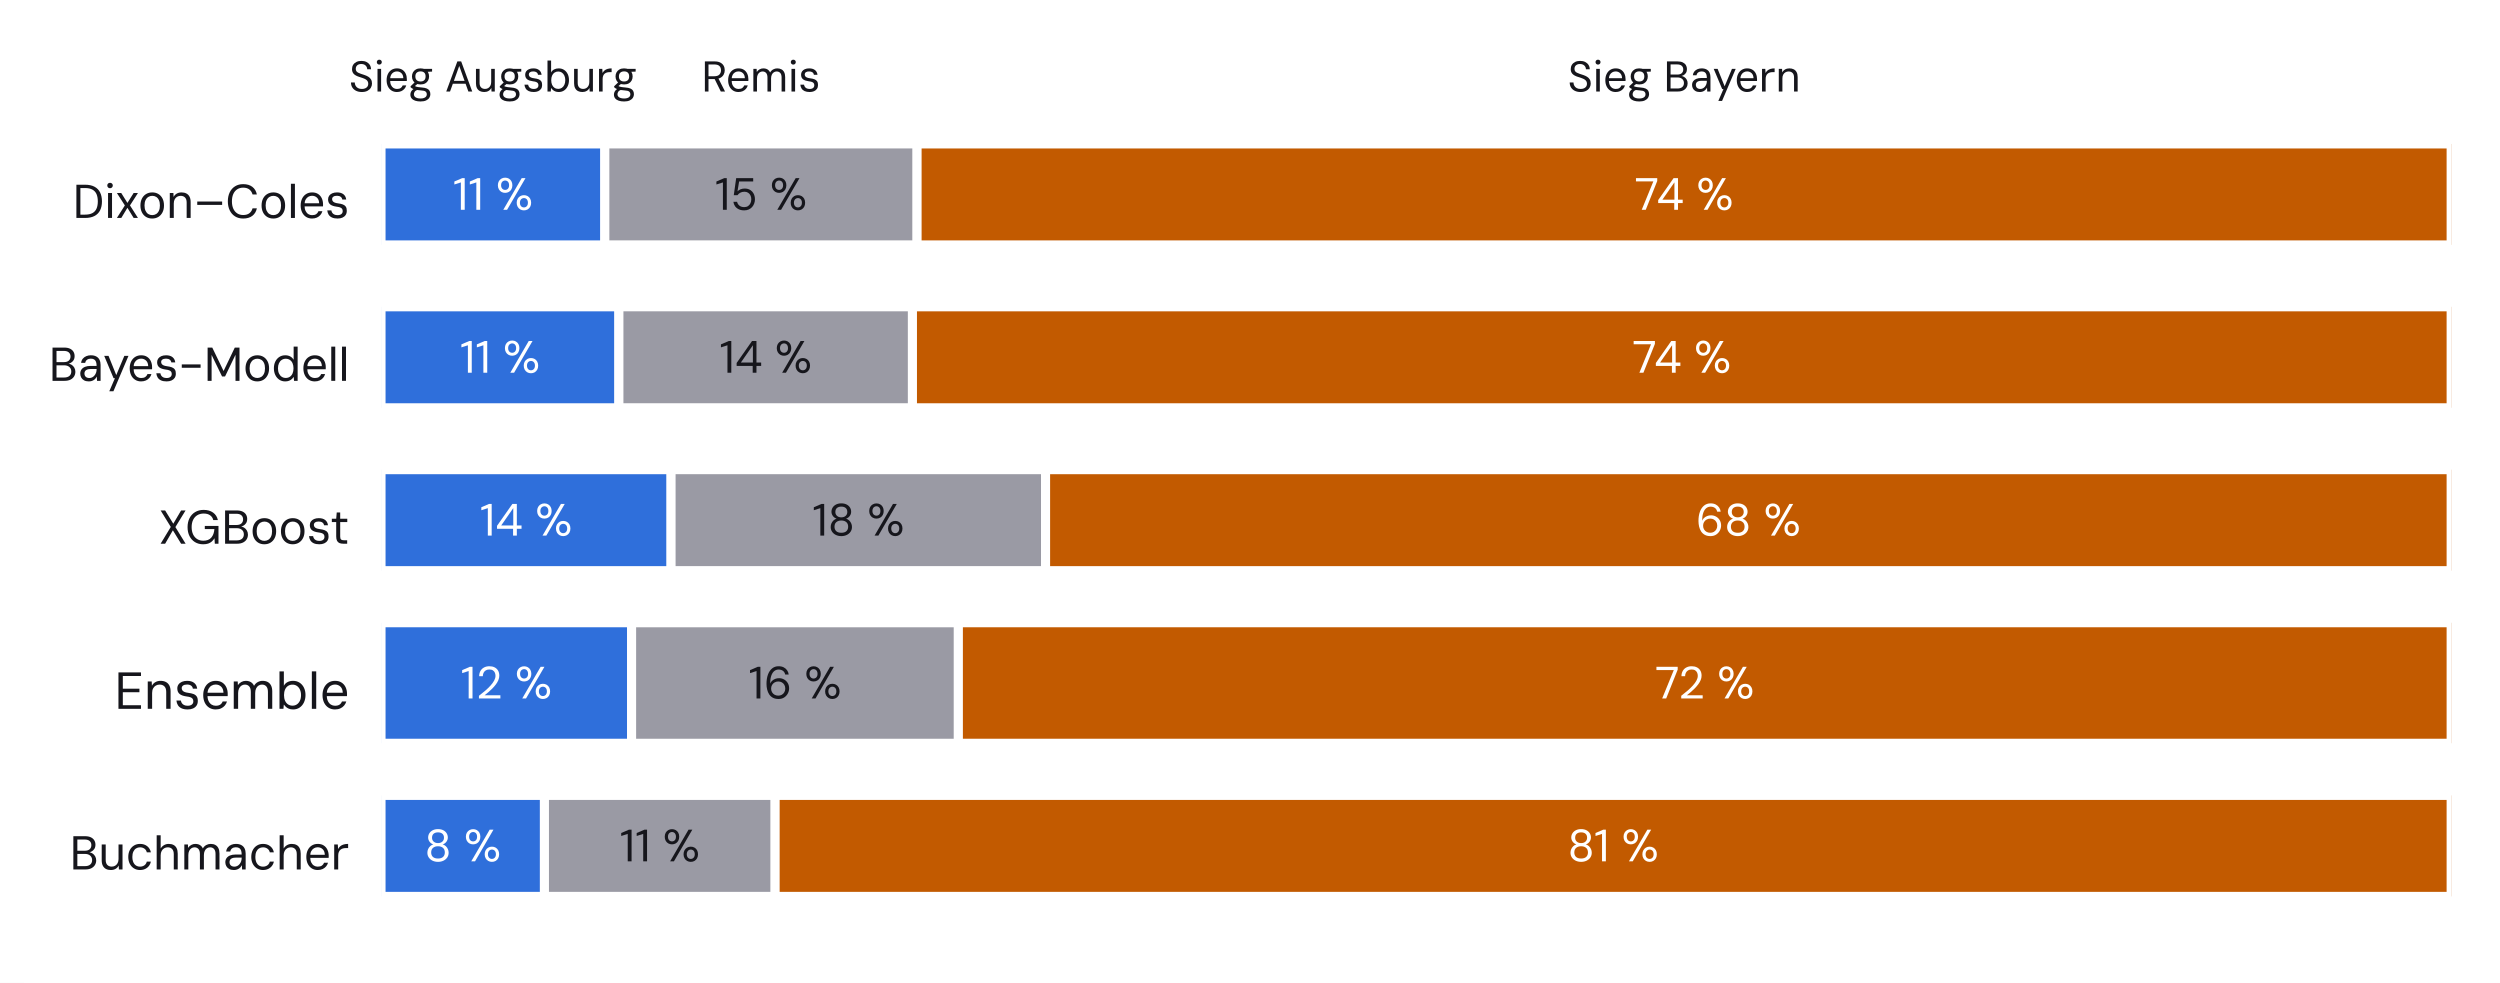
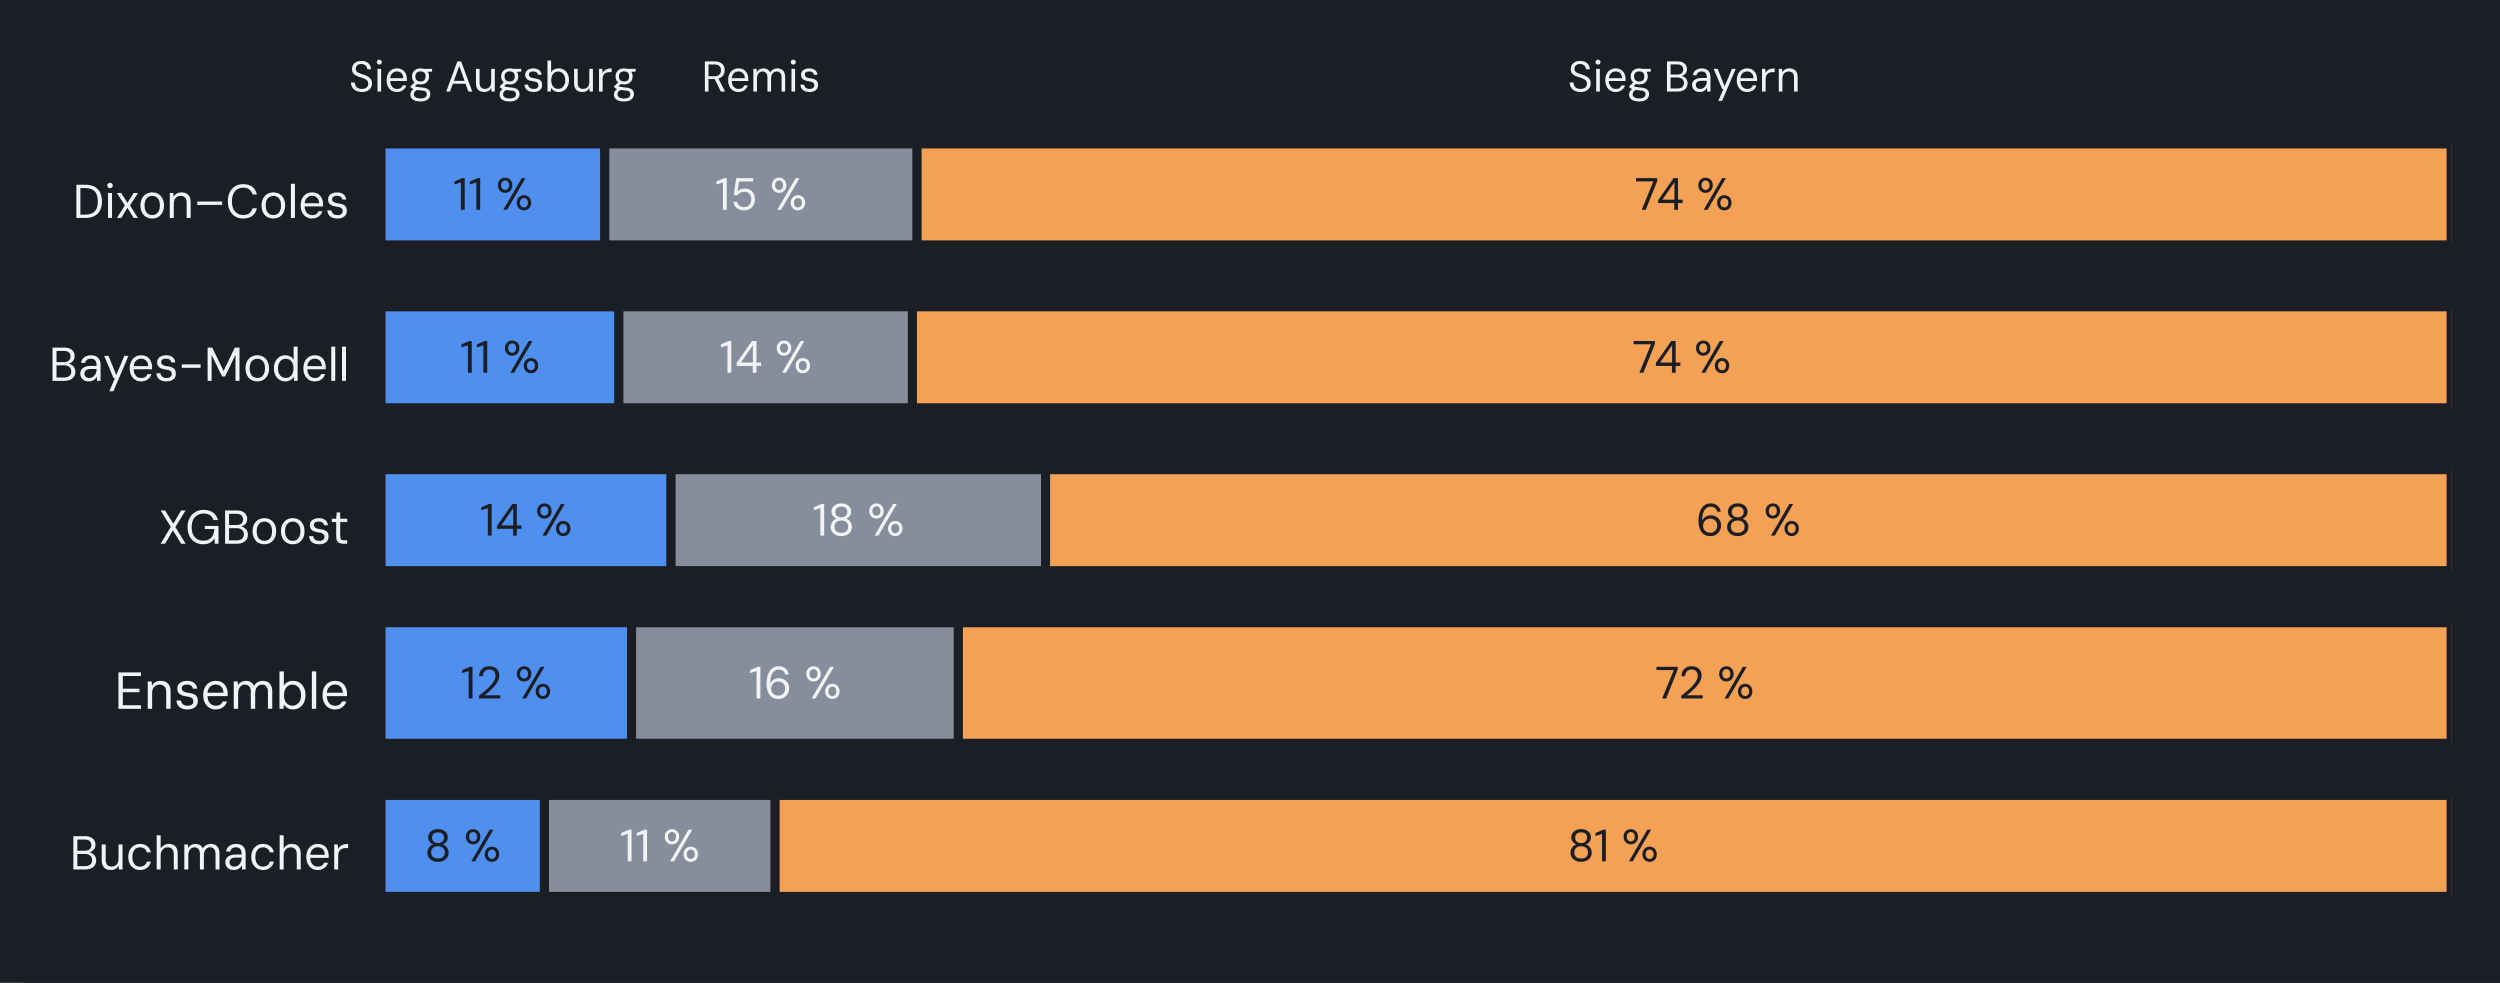
- <svg xmlns="http://www.w3.org/2000/svg" xmlns:xlink="http://www.w3.org/1999/xlink" width="552.579pt" height="217.245pt" viewBox="-5.278 0 552.579 217.245" version="1.1">
+ <svg xmlns="http://www.w3.org/2000/svg" xmlns:xlink="http://www.w3.org/1999/xlink" data-theme="dark" width="552.579pt" height="217.245pt" viewBox="-5.278 0 552.579 217.245" version="1.1">
  <defs>
    <style type="text/css">*{stroke-linejoin: round; stroke-linecap: butt}</style>
  </defs>
  <g id="figure_1">
-     <rect x="-5.278" y="0" width="552.579" height="217.245" style="fill: #ffffff" />
+     <rect x="-5.278" y="0" width="552.579" height="217.245" style="fill: #1b1e25" />
    <g id="patch_1">
-       <path d="M 0 217.245  L 547.301 217.245  L 547.301 0  L 0 0  z " style="fill: #ffffff" />
+       <path d="M 0 217.245  L 547.301 217.245  L 547.301 0  L 0 0  z " style="fill: #1b1e25" />
    </g>
    <g id="axes_1">
      <g id="patch_2">
-         <path d="M 78.941 206.445  L 536.501 206.445  L 536.501 23.493  L 78.941 23.493  z " style="fill: #ffffff" />
+         <path d="M 78.941 206.445  L 536.501 206.445  L 536.501 23.493  L 78.941 23.493  z " style="fill: #1b1e25" />
      </g>
      <g id="patch_3">
-         <path d="M 78.941 198.129  L 115.06 198.129  L 115.06 175.809  L 78.941 175.809  z " clip-path="url(#pcc9190edcc)" style="fill: #2f6fdb; stroke: #ffffff; stroke-width: 2; stroke-linejoin: miter" />
+         <path d="M 78.941 198.129  L 115.06 198.129  L 115.06 175.809  L 78.941 175.809  z " clip-path="url(#pcc9190edcc)" style="fill: #4f8fee; stroke: #1b1e25; stroke-width: 2; stroke-linejoin: miter" />
      </g>
      <g id="patch_4">
-         <path d="M 115.06 198.129  L 166.051 198.129  L 166.051 175.809  L 115.06 175.809  z " clip-path="url(#pcc9190edcc)" style="fill: #9a9aa4; stroke: #ffffff; stroke-width: 2; stroke-linejoin: miter" />
+         <path d="M 115.06 198.129  L 166.051 198.129  L 166.051 175.809  L 115.06 175.809  z " clip-path="url(#pcc9190edcc)" style="fill: #868d9c; stroke: #1b1e25; stroke-width: 2; stroke-linejoin: miter" />
      </g>
      <g id="patch_5">
-         <path d="M 166.051 198.129  L 536.501 198.129  L 536.501 175.809  L 166.051 175.809  z " clip-path="url(#pcc9190edcc)" style="fill: #c25a00; stroke: #ffffff; stroke-width: 2; stroke-linejoin: miter" />
+         <path d="M 166.051 198.129  L 536.501 198.129  L 536.501 175.809  L 166.051 175.809  z " clip-path="url(#pcc9190edcc)" style="fill: #f5a155; stroke: #1b1e25; stroke-width: 2; stroke-linejoin: miter" />
      </g>
      <g id="patch_6">
-         <path d="M 78.941 164.289  L 134.324 164.289  L 134.324 137.649  L 78.941 137.649  z " clip-path="url(#pcc9190edcc)" style="fill: #2f6fdb; stroke: #ffffff; stroke-width: 2; stroke-linejoin: miter" />
+         <path d="M 78.941 164.289  L 134.324 164.289  L 134.324 137.649  L 78.941 137.649  z " clip-path="url(#pcc9190edcc)" style="fill: #4f8fee; stroke: #1b1e25; stroke-width: 2; stroke-linejoin: miter" />
      </g>
      <g id="patch_7">
-         <path d="M 134.324 164.289  L 206.551 164.289  L 206.551 137.649  L 134.324 137.649  z " clip-path="url(#pcc9190edcc)" style="fill: #9a9aa4; stroke: #ffffff; stroke-width: 2; stroke-linejoin: miter" />
+         <path d="M 134.324 164.289  L 206.551 164.289  L 206.551 137.649  L 134.324 137.649  z " clip-path="url(#pcc9190edcc)" style="fill: #868d9c; stroke: #1b1e25; stroke-width: 2; stroke-linejoin: miter" />
      </g>
      <g id="patch_8">
-         <path d="M 206.551 164.289  L 536.501 164.289  L 536.501 137.649  L 206.551 137.649  z " clip-path="url(#pcc9190edcc)" style="fill: #c25a00; stroke: #ffffff; stroke-width: 2; stroke-linejoin: miter" />
+         <path d="M 206.551 164.289  L 536.501 164.289  L 536.501 137.649  L 206.551 137.649  z " clip-path="url(#pcc9190edcc)" style="fill: #f5a155; stroke: #1b1e25; stroke-width: 2; stroke-linejoin: miter" />
      </g>
      <g id="patch_9">
-         <path d="M 78.941 126.129  L 143.048 126.129  L 143.048 103.809  L 78.941 103.809  z " clip-path="url(#pcc9190edcc)" style="fill: #2f6fdb; stroke: #ffffff; stroke-width: 2; stroke-linejoin: miter" />
+         <path d="M 78.941 126.129  L 143.048 126.129  L 143.048 103.809  L 78.941 103.809  z " clip-path="url(#pcc9190edcc)" style="fill: #4f8fee; stroke: #1b1e25; stroke-width: 2; stroke-linejoin: miter" />
      </g>
      <g id="patch_10">
-         <path d="M 143.048 126.129  L 225.828 126.129  L 225.828 103.809  L 143.048 103.809  z " clip-path="url(#pcc9190edcc)" style="fill: #9a9aa4; stroke: #ffffff; stroke-width: 2; stroke-linejoin: miter" />
+         <path d="M 143.048 126.129  L 225.828 126.129  L 225.828 103.809  L 143.048 103.809  z " clip-path="url(#pcc9190edcc)" style="fill: #868d9c; stroke: #1b1e25; stroke-width: 2; stroke-linejoin: miter" />
      </g>
      <g id="patch_11">
-         <path d="M 225.828 126.129  L 536.501 126.129  L 536.501 103.809  L 225.828 103.809  z " clip-path="url(#pcc9190edcc)" style="fill: #c25a00; stroke: #ffffff; stroke-width: 2; stroke-linejoin: miter" />
+         <path d="M 225.828 126.129  L 536.501 126.129  L 536.501 103.809  L 225.828 103.809  z " clip-path="url(#pcc9190edcc)" style="fill: #f5a155; stroke: #1b1e25; stroke-width: 2; stroke-linejoin: miter" />
      </g>
      <g id="patch_12">
-         <path d="M 78.941 90.129  L 131.518 90.129  L 131.518 67.809  L 78.941 67.809  z " clip-path="url(#pcc9190edcc)" style="fill: #2f6fdb; stroke: #ffffff; stroke-width: 2; stroke-linejoin: miter" />
+         <path d="M 78.941 90.129  L 131.518 90.129  L 131.518 67.809  L 78.941 67.809  z " clip-path="url(#pcc9190edcc)" style="fill: #4f8fee; stroke: #1b1e25; stroke-width: 2; stroke-linejoin: miter" />
      </g>
      <g id="patch_13">
-         <path d="M 131.518 90.129  L 196.4 90.129  L 196.4 67.809  L 131.518 67.809  z " clip-path="url(#pcc9190edcc)" style="fill: #9a9aa4; stroke: #ffffff; stroke-width: 2; stroke-linejoin: miter" />
+         <path d="M 131.518 90.129  L 196.4 90.129  L 196.4 67.809  L 131.518 67.809  z " clip-path="url(#pcc9190edcc)" style="fill: #868d9c; stroke: #1b1e25; stroke-width: 2; stroke-linejoin: miter" />
      </g>
      <g id="patch_14">
-         <path d="M 196.4 90.129  L 536.501 90.129  L 536.501 67.809  L 196.4 67.809  z " clip-path="url(#pcc9190edcc)" style="fill: #c25a00; stroke: #ffffff; stroke-width: 2; stroke-linejoin: miter" />
+         <path d="M 196.4 90.129  L 536.501 90.129  L 536.501 67.809  L 196.4 67.809  z " clip-path="url(#pcc9190edcc)" style="fill: #f5a155; stroke: #1b1e25; stroke-width: 2; stroke-linejoin: miter" />
      </g>
      <g id="patch_15">
-         <path d="M 78.941 54.129  L 128.407 54.129  L 128.407 31.809  L 78.941 31.809  z " clip-path="url(#pcc9190edcc)" style="fill: #2f6fdb; stroke: #ffffff; stroke-width: 2; stroke-linejoin: miter" />
+         <path d="M 78.941 54.129  L 128.407 54.129  L 128.407 31.809  L 78.941 31.809  z " clip-path="url(#pcc9190edcc)" style="fill: #4f8fee; stroke: #1b1e25; stroke-width: 2; stroke-linejoin: miter" />
      </g>
      <g id="patch_16">
-         <path d="M 128.407 54.129  L 197.425 54.129  L 197.425 31.809  L 128.407 31.809  z " clip-path="url(#pcc9190edcc)" style="fill: #9a9aa4; stroke: #ffffff; stroke-width: 2; stroke-linejoin: miter" />
+         <path d="M 128.407 54.129  L 197.425 54.129  L 197.425 31.809  L 128.407 31.809  z " clip-path="url(#pcc9190edcc)" style="fill: #868d9c; stroke: #1b1e25; stroke-width: 2; stroke-linejoin: miter" />
      </g>
      <g id="patch_17">
-         <path d="M 197.425 54.129  L 536.501 54.129  L 536.501 31.809  L 197.425 31.809  z " clip-path="url(#pcc9190edcc)" style="fill: #c25a00; stroke: #ffffff; stroke-width: 2; stroke-linejoin: miter" />
+         <path d="M 197.425 54.129  L 536.501 54.129  L 536.501 31.809  L 197.425 31.809  z " clip-path="url(#pcc9190edcc)" style="fill: #f5a155; stroke: #1b1e25; stroke-width: 2; stroke-linejoin: miter" />
      </g>
      <g id="matplotlib.axis_1" />
      <g id="matplotlib.axis_2">
        <g id="ytick_1">
          <g id="text_1">
-             <g style="fill: #16161c" transform="translate(10.12734 192.177) scale(0.105 -0.105)">
+             <g style="fill: #f2f3f6" transform="translate(10.12734 192.177) scale(0.105 -0.105)">
              <defs>
                <path id="DMSans-9ptRegular-d" d="M 493 0  L 493 4480  L 2067 4480  Q 2541 4480 2851 4329  Q 3162 4179 3315 3920  Q 3469 3661 3469 3341  Q 3469 2995 3318 2764  Q 3168 2534 2928 2412  Q 2688 2291 2419 2266  L 2509 2330  Q 2797 2323 3040 2176  Q 3283 2029 3427 1779  Q 3571 1530 3571 1222  Q 3571 883 3404 604  Q 3238 326 2915 163  Q 2592 0 2118 0  L 493 0  z M 1030 448  L 2061 448  Q 2515 448 2768 662  Q 3021 877 3021 1261  Q 3021 1638 2761 1865  Q 2502 2093 2048 2093  L 1030 2093  L 1030 448  z M 1030 2522  L 2029 2522  Q 2464 2522 2691 2726  Q 2918 2931 2918 3283  Q 2918 3622 2691 3827  Q 2464 4032 2010 4032  L 1030 4032  L 1030 2522  z " transform="scale(0.015625)" />
                <path id="DMSans-9ptRegular-c4" d="M 1901 -77  Q 1434 -77 1075 140  Q 717 358 518 755  Q 320 1152 320 1683  Q 320 2221 521 2614  Q 723 3008 1084 3225  Q 1446 3443 1914 3443  Q 2387 3443 2742 3225  Q 3098 3008 3296 2614  Q 3494 2221 3494 1683  Q 3494 1152 3292 755  Q 3091 358 2732 140  Q 2374 -77 1901 -77  z M 1901 384  Q 2195 384 2432 528  Q 2669 672 2806 963  Q 2944 1254 2944 1683  Q 2944 2118 2809 2406  Q 2675 2694 2441 2838  Q 2208 2982 1914 2982  Q 1626 2982 1389 2838  Q 1152 2694 1011 2406  Q 870 2118 870 1683  Q 870 1254 1008 963  Q 1146 672 1379 528  Q 1613 384 1901 384  z " transform="scale(0.015625)" />
                <path id="DMSans-9ptRegular-b5" d="M 2432 0  L 902 1818  L 2342 3366  L 3002 3366  L 1357 1626  L 1363 2010  L 3117 0  L 2432 0  z M 454 0  L 454 4608  L 992 4608  L 992 0  L 454 0  z " transform="scale(0.015625)" />
                <path id="DMSans-9ptRegular-bd" d="M 454 0  L 454 3366  L 941 3366  L 966 2906  L 966 2906  Q 1120 3155 1382 3299  Q 1645 3443 1933 3443  Q 2176 3443 2371 3376  Q 2566 3309 2713 3171  Q 2861 3034 2950 2829  L 2950 2829  Q 3117 3130 3401 3286  Q 3686 3443 4000 3443  Q 4371 3443 4636 3299  Q 4902 3155 5046 2864  Q 5190 2573 5190 2138  L 5190 0  L 4659 0  L 4659 2080  Q 4659 2534 4460 2758  Q 4262 2982 3923 2982  Q 3693 2982 3504 2860  Q 3315 2739 3203 2502  Q 3091 2266 3091 1926  L 3091 0  L 2554 0  L 2554 2080  Q 2554 2534 2355 2758  Q 2157 2982 1824 2982  Q 1600 2982 1411 2860  Q 1222 2739 1107 2502  Q 992 2266 992 1926  L 992 0  L 454 0  z " transform="scale(0.015625)" />
                <path id="DMSans-9ptRegular-7e" d="M 1504 -77  Q 1120 -77 864 67  Q 608 211 480 451  Q 352 691 352 966  Q 352 1299 521 1532  Q 691 1766 998 1888  Q 1306 2010 1715 2010  L 2554 2010  Q 2554 2336 2477 2553  Q 2400 2771 2227 2880  Q 2054 2989 1766 2989  Q 1478 2989 1273 2845  Q 1069 2701 1018 2419  L 467 2419  Q 506 2752 691 2979  Q 877 3206 1161 3324  Q 1446 3443 1766 3443  Q 2221 3443 2515 3280  Q 2810 3117 2950 2825  Q 3091 2534 3091 2138  L 3091 0  L 2611 0  L 2579 576  L 2579 576  Q 2515 442 2416 323  Q 2317 205 2182 115  Q 2048 26 1878 -25  Q 1709 -77 1504 -77  z M 1581 378  Q 1792 378 1971 474  Q 2150 570 2281 733  Q 2413 896 2483 1101  Q 2554 1306 2554 1530  L 2554 1594  L 1760 1594  Q 1459 1594 1270 1517  Q 1082 1440 998 1302  Q 915 1165 915 992  Q 915 806 992 668  Q 1069 531 1219 454  Q 1370 378 1581 378  z " transform="scale(0.015625)" />
                <path id="DMSans-9ptRegular-94" d="M 1850 -77  Q 1402 -77 1056 140  Q 710 358 515 755  Q 320 1152 320 1683  Q 320 2214 515 2611  Q 710 3008 1059 3225  Q 1408 3443 1862 3443  Q 2349 3443 2675 3225  Q 3002 3008 3168 2643  Q 3334 2278 3334 1843  Q 3334 1779 3334 1715  Q 3334 1651 3328 1562  L 723 1562  L 723 1978  L 2810 1978  Q 2797 2470 2525 2729  Q 2253 2989 1850 2989  Q 1581 2989 1353 2857  Q 1126 2726 985 2470  Q 845 2214 845 1830  L 845 1651  Q 845 1229 985 944  Q 1126 659 1353 518  Q 1581 378 1850 378  Q 2208 378 2413 515  Q 2618 653 2714 909  L 3245 909  Q 3168 627 2979 403  Q 2790 179 2505 51  Q 2221 -77 1850 -77  z " transform="scale(0.015625)" />
                <path id="DMSans-9ptRegular-d2" d="M 454 0  L 454 3366  L 941 3366  L 979 2752  L 979 2752  Q 1094 2982 1280 3136  Q 1466 3290 1731 3366  Q 1997 3443 2330 3443  L 2330 2880  L 1997 2880  Q 1805 2880 1625 2829  Q 1446 2778 1302 2662  Q 1158 2547 1075 2348  Q 992 2150 992 1850  L 992 0  L 454 0  z " transform="scale(0.015625)" />
                <path id="DMSans-9ptRegular-d6" d="M 1670 -77  Q 1216 -77 918 60  Q 621 198 467 444  Q 314 691 282 1018  L 832 1018  Q 858 845 950 701  Q 1043 557 1222 467  Q 1402 378 1677 378  Q 1894 378 2048 445  Q 2202 512 2282 633  Q 2362 755 2362 915  Q 2362 1126 2269 1244  Q 2176 1363 2000 1424  Q 1824 1485 1562 1517  Q 1280 1555 1062 1625  Q 845 1696 694 1811  Q 544 1926 467 2099  Q 390 2272 390 2509  Q 390 2784 537 2995  Q 685 3206 957 3324  Q 1229 3443 1600 3443  Q 2144 3443 2461 3193  Q 2778 2944 2835 2483  L 2304 2483  Q 2272 2720 2086 2854  Q 1901 2989 1594 2989  Q 1267 2989 1100 2867  Q 934 2746 934 2547  Q 934 2400 1008 2281  Q 1082 2163 1261 2083  Q 1440 2003 1741 1965  Q 2118 1920 2380 1821  Q 2643 1722 2780 1517  Q 2918 1312 2912 960  Q 2912 627 2755 396  Q 2598 166 2320 44  Q 2042 -77 1670 -77  z " transform="scale(0.015625)" />
                <path id="DMSans-9ptRegular-8b" d="M 1907 -77  Q 1446 -77 1088 144  Q 730 365 525 761  Q 320 1158 320 1683  Q 320 2214 525 2608  Q 730 3002 1088 3222  Q 1446 3443 1907 3443  Q 2483 3443 2870 3136  Q 3258 2829 3366 2310  L 2816 2310  Q 2746 2630 2493 2806  Q 2240 2982 1901 2982  Q 1606 2982 1372 2835  Q 1139 2688 1004 2400  Q 870 2112 870 1683  Q 870 1363 947 1116  Q 1024 870 1161 707  Q 1299 544 1488 461  Q 1677 378 1901 378  Q 2131 378 2320 458  Q 2509 538 2640 691  Q 2771 845 2816 1056  L 3366 1056  Q 3264 550 2870 236  Q 2477 -77 1907 -77  z " transform="scale(0.015625)" />
                <path id="DMSans-9ptRegular-a5" d="M 454 0  L 454 4608  L 992 4608  L 992 2822  L 992 2822  Q 1158 3110 1446 3276  Q 1734 3443 2067 3443  Q 2458 3443 2730 3299  Q 3002 3155 3146 2860  Q 3290 2566 3290 2112  L 3290 0  L 2758 0  L 2758 2054  Q 2758 2515 2540 2748  Q 2323 2982 1952 2982  Q 1690 2982 1472 2857  Q 1254 2733 1123 2489  Q 992 2246 992 1901  L 992 0  L 454 0  z " transform="scale(0.015625)" />
              </defs>
              <use xlink:href="#DMSans-9ptRegular-d" />
              <use xlink:href="#DMSans-9ptRegular-e0" transform="translate(60.59375 0)" />
              <use xlink:href="#DMSans-9ptRegular-8b" transform="translate(118.2969 0)" />
              <use xlink:href="#DMSans-9ptRegular-a5" transform="translate(176 0)" />
              <use xlink:href="#DMSans-9ptRegular-bd" transform="translate(234.2031 0)" />
              <use xlink:href="#DMSans-9ptRegular-7e" transform="translate(322.1094 0)" />
              <use xlink:href="#DMSans-9ptRegular-8b" transform="translate(377.2031 0)" />
              <use xlink:href="#DMSans-9ptRegular-a5" transform="translate(434.9062 0)" />
              <use xlink:href="#DMSans-9ptRegular-94" transform="translate(493.1094 0)" />
              <use xlink:href="#DMSans-9ptRegular-d2" transform="translate(549.7031 0)" />
            </g>
          </g>
        </g>
        <g id="ytick_2">
          <g id="text_2">
-             <g style="fill: #16161c" transform="translate(20.01867 156.673) scale(0.115 -0.115)">
+             <g style="fill: #f2f3f6" transform="translate(20.01867 156.673) scale(0.115 -0.115)">
              <defs>
                <path id="DMSans-9ptRegular-17" d="M 493 0  L 493 4480  L 3264 4480  L 3264 4038  L 1030 4038  L 1030 2477  L 3072 2477  L 3072 2042  L 1030 2042  L 1030 442  L 3264 442  L 3264 0  L 493 0  z " transform="scale(0.015625)" />
                <path id="DMSans-9ptRegular-be" d="M 454 0  L 454 3366  L 941 3366  L 966 2835  L 966 2835  Q 1114 3123 1392 3283  Q 1670 3443 2035 3443  Q 2406 3443 2681 3302  Q 2957 3162 3110 2874  Q 3264 2586 3264 2144  L 3264 0  L 2726 0  L 2726 2086  Q 2726 2534 2505 2758  Q 2285 2982 1914 2982  Q 1664 2982 1453 2864  Q 1242 2746 1117 2515  Q 992 2285 992 1952  L 992 0  L 454 0  z " transform="scale(0.015625)" />
                <path id="DMSans-9ptRegular-8a" d="M 2131 -77  Q 1824 -77 1603 16  Q 1382 109 1232 249  Q 1082 390 986 525  L 986 525  L 941 0  L 454 0  L 454 4608  L 992 4608  L 992 2835  Q 1146 3136 1446 3289  Q 1747 3443 2118 3443  Q 2579 3443 2924 3219  Q 3270 2995 3462 2601  Q 3654 2208 3654 1696  Q 3654 1190 3462 787  Q 3270 384 2928 153  Q 2586 -77 2131 -77  z M 2061 390  Q 2362 390 2595 547  Q 2829 704 2966 995  Q 3104 1286 3104 1683  Q 3104 2080 2966 2371  Q 2829 2662 2595 2819  Q 2362 2976 2061 2976  Q 1741 2976 1504 2819  Q 1267 2662 1139 2371  Q 1011 2080 1011 1683  Q 1011 1286 1139 995  Q 1267 704 1504 547  Q 1741 390 2061 390  z " transform="scale(0.015625)" />
                <path id="DMSans-9ptRegular-b7" d="M 454 0  L 454 4608  L 992 4608  L 992 0  L 454 0  z " transform="scale(0.015625)" />
              </defs>
              <use xlink:href="#DMSans-9ptRegular-17" />
              <use xlink:href="#DMSans-9ptRegular-be" transform="translate(56.90625 0)" />
              <use xlink:href="#DMSans-9ptRegular-d6" transform="translate(114.7031 0)" />
              <use xlink:href="#DMSans-9ptRegular-94" transform="translate(165.6094 0)" />
              <use xlink:href="#DMSans-9ptRegular-bd" transform="translate(222.2031 0)" />
              <use xlink:href="#DMSans-9ptRegular-8a" transform="translate(310.1094 0)" />
              <use xlink:href="#DMSans-9ptRegular-b7" transform="translate(372.3125 0)" />
              <use xlink:href="#DMSans-9ptRegular-94" transform="translate(394.9062 0)" />
            </g>
          </g>
        </g>
        <g id="ytick_3">
          <g id="text_3">
-             <g style="fill: #16161c" transform="translate(29.81484 120.177) scale(0.105 -0.105)">
+             <g style="fill: #f2f3f6" transform="translate(29.81484 120.177) scale(0.105 -0.105)">
              <defs>
                <path id="DMSans-9ptRegular-72" d="M 250 0  L 1619 2259  L 250 4480  L 858 4480  L 1958 2694  L 1958 2694  L 3008 4480  L 3610 4480  L 2240 2240  L 3616 0  L 3008 0  L 1901 1805  L 1901 1805  L 858 0  L 250 0  z " transform="scale(0.015625)" />
                <path id="DMSans-9ptRegular-24" d="M 2413 -77  Q 1786 -77 1312 214  Q 838 506 576 1024  Q 314 1542 314 2234  Q 314 2918 579 3443  Q 845 3968 1334 4262  Q 1824 4557 2490 4557  Q 3245 4557 3750 4195  Q 4256 3834 4397 3187  L 3776 3187  Q 3686 3590 3353 3827  Q 3021 4064 2490 4064  Q 1997 4064 1629 3843  Q 1261 3622 1062 3212  Q 864 2803 864 2234  Q 864 1664 1062 1251  Q 1261 838 1616 620  Q 1971 403 2432 403  Q 3149 403 3513 825  Q 3878 1248 3930 1971  L 2637 1971  L 2637 2394  L 4480 2394  L 4480 0  L 3987 0  L 3942 736  L 3942 736  Q 3782 474 3574 291  Q 3366 109 3084 16  Q 2803 -77 2413 -77  z " transform="scale(0.015625)" />
                <path id="DMSans-9ptRegular-dc" d="M 1760 0  Q 1472 0 1261 89  Q 1050 179 938 393  Q 826 608 826 973  L 826 2912  L 237 2912  L 237 3366  L 826 3366  L 896 4205  L 1363 4205  L 1363 3366  L 2317 3366  L 2317 2912  L 1363 2912  L 1363 973  Q 1363 672 1484 566  Q 1606 461 1914 461  L 2304 461  L 2304 0  L 1760 0  z " transform="scale(0.015625)" />
              </defs>
              <use xlink:href="#DMSans-9ptRegular-72" />
              <use xlink:href="#DMSans-9ptRegular-24" transform="translate(55.70312 0)" />
              <use xlink:href="#DMSans-9ptRegular-d" transform="translate(131.9062 0)" />
              <use xlink:href="#DMSans-9ptRegular-c4" transform="translate(192.5 0)" />
              <use xlink:href="#DMSans-9ptRegular-c4" transform="translate(252.2031 0)" />
              <use xlink:href="#DMSans-9ptRegular-d6" transform="translate(311.9062 0)" />
              <use xlink:href="#DMSans-9ptRegular-dc" transform="translate(360.6094 0)" />
            </g>
          </g>
        </g>
        <g id="ytick_4">
          <g id="text_4">
-             <g style="fill: #16161c" transform="translate(5.522109 84.177) scale(0.105 -0.105)">
+             <g style="fill: #f2f3f6" transform="translate(5.522109 84.177) scale(0.105 -0.105)">
              <defs>
                <path id="DMSans-9ptRegular-f2" d="M 832 -1408  L 1594 358  L 1408 358  L 147 3366  L 730 3366  L 1773 774  L 1773 774  L 2861 3366  L 3418 3366  L 1389 -1408  L 832 -1408  z " transform="scale(0.015625)" />
                <path id="DMSans-9ptRegular-a7" d="M 506 0  L 506 3366  L 1043 3366  L 1043 0  L 506 0  z M 774 4006  Q 614 4006 508 4112  Q 403 4218 403 4378  Q 403 4538 508 4637  Q 614 4736 774 4736  Q 928 4736 1037 4637  Q 1146 4538 1146 4378  Q 1146 4218 1037 4112  Q 928 4006 774 4006  z " transform="scale(0.015625)" />
                <path id="DMSans-9ptRegular-155" d="M 455 1760  L 455 2214  L 2989 2214  L 2989 1760  L 455 1760  z " transform="scale(0.015625)" />
                <path id="DMSans-9ptRegular-3e" d="M 493 0  L 493 4480  L 1120 4480  L 2643 1325  L 2643 1325  L 4154 4480  L 4787 4480  L 4787 0  L 4250 0  L 4250 3514  L 4250 3514  L 2842 589  L 2438 589  L 1030 3488  L 1030 3488  L 1030 0  L 493 0  z " transform="scale(0.015625)" />
                <path id="DMSans-9ptRegular-90" d="M 1843 -77  Q 1395 -77 1049 153  Q 704 384 512 784  Q 320 1184 320 1690  Q 320 2202 512 2595  Q 704 2989 1049 3216  Q 1395 3443 1850 3443  Q 2246 3443 2531 3283  Q 2816 3123 2982 2835  L 2982 4608  L 3520 4608  L 3520 0  L 3034 0  L 2989 538  L 2989 538  Q 2893 378 2736 237  Q 2579 96 2358 9  Q 2138 -77 1843 -77  z M 1914 390  Q 2234 390 2470 547  Q 2707 704 2835 995  Q 2963 1286 2963 1683  Q 2963 2080 2835 2371  Q 2707 2662 2470 2819  Q 2234 2976 1914 2976  Q 1613 2976 1376 2819  Q 1139 2662 1004 2371  Q 870 2080 870 1683  Q 870 1286 1004 995  Q 1139 704 1376 547  Q 1613 390 1914 390  z " transform="scale(0.015625)" />
              </defs>
              <use xlink:href="#DMSans-9ptRegular-d" />
              <use xlink:href="#DMSans-9ptRegular-7e" transform="translate(60.59375 0)" />
              <use xlink:href="#DMSans-9ptRegular-f2" transform="translate(114.1875 0)" />
              <use xlink:href="#DMSans-9ptRegular-94" transform="translate(165.1875 0)" />
              <use xlink:href="#DMSans-9ptRegular-d6" transform="translate(221.7812 0)" />
              <use xlink:href="#DMSans-9ptRegular-155" transform="translate(272.6875 0)" />
              <use xlink:href="#DMSans-9ptRegular-3e" transform="translate(326.4844 0)" />
              <use xlink:href="#DMSans-9ptRegular-c4" transform="translate(408.9844 0)" />
              <use xlink:href="#DMSans-9ptRegular-90" transform="translate(468.6875 0)" />
              <use xlink:href="#DMSans-9ptRegular-94" transform="translate(530.7812 0)" />
              <use xlink:href="#DMSans-9ptRegular-b7" transform="translate(587.375 0)" />
              <use xlink:href="#DMSans-9ptRegular-b7" transform="translate(609.9688 0)" />
            </g>
          </g>
        </g>
        <g id="ytick_5">
          <g id="text_5">
-             <g style="fill: #16161c" transform="translate(10.8 48.177) scale(0.105 -0.105)">
+             <g style="fill: #f2f3f6" transform="translate(10.8 48.177) scale(0.105 -0.105)">
              <defs>
                <path id="DMSans-9ptRegular-13" d="M 493 0  L 493 4480  L 1645 4480  Q 2426 4480 2934 4208  Q 3443 3936 3689 3433  Q 3936 2931 3936 2227  Q 3936 1536 3689 1037  Q 3443 538 2934 269  Q 2426 0 1645 0  L 493 0  z M 1030 448  L 1632 448  Q 2278 448 2662 662  Q 3046 877 3212 1277  Q 3379 1677 3379 2227  Q 3379 2790 3212 3193  Q 3046 3597 2662 3814  Q 2278 4032 1632 4032  L 1030 4032  L 1030 448  z " transform="scale(0.015625)" />
                <path id="DMSans-9ptRegular-f1" d="M 154 0  L 1229 1690  L 154 3366  L 742 3366  L 1574 2029  L 1574 2029  L 2413 3366  L 2995 3366  L 1920 1690  L 2995 0  L 2413 0  L 1574 1370  L 1574 1370  L 749 0  L 154 0  z " transform="scale(0.015625)" />
                <path id="DMSans-9ptRegular-156" d="M 454 1760  L 454 2214  L 3808 2214  L 3808 1760  L 454 1760  z " transform="scale(0.015625)" />
                <path id="DMSans-9ptRegular-e" d="M 2381 -77  Q 1747 -77 1283 214  Q 819 506 566 1027  Q 314 1549 314 2240  Q 314 2931 566 3452  Q 819 3974 1283 4265  Q 1747 4557 2381 4557  Q 3142 4557 3616 4192  Q 4090 3827 4224 3162  L 3642 3162  Q 3533 3578 3222 3830  Q 2912 4083 2381 4083  Q 1920 4083 1577 3862  Q 1235 3642 1049 3229  Q 864 2816 864 2240  Q 864 1664 1049 1251  Q 1235 838 1577 617  Q 1920 397 2381 397  Q 2912 397 3222 643  Q 3533 890 3642 1299  L 4224 1299  Q 4090 653 3616 288  Q 3142 -77 2381 -77  z " transform="scale(0.015625)" />
              </defs>
              <use xlink:href="#DMSans-9ptRegular-13" />
              <use xlink:href="#DMSans-9ptRegular-a7" transform="translate(66.40625 0)" />
              <use xlink:href="#DMSans-9ptRegular-f1" transform="translate(90.5 0)" />
              <use xlink:href="#DMSans-9ptRegular-c4" transform="translate(137.5 0)" />
              <use xlink:href="#DMSans-9ptRegular-be" transform="translate(197.2031 0)" />
              <use xlink:href="#DMSans-9ptRegular-156" transform="translate(255 0)" />
              <use xlink:href="#DMSans-9ptRegular-e" transform="translate(321.5938 0)" />
              <use xlink:href="#DMSans-9ptRegular-c4" transform="translate(392.5 0)" />
              <use xlink:href="#DMSans-9ptRegular-b7" transform="translate(452.2031 0)" />
              <use xlink:href="#DMSans-9ptRegular-94" transform="translate(474.7969 0)" />
              <use xlink:href="#DMSans-9ptRegular-d6" transform="translate(531.3906 0)" />
            </g>
          </g>
        </g>
      </g>
      <g id="text_6">
-         <g style="fill: #ffffff" transform="translate(88.51466 190.379) scale(0.1 -0.1)">
+         <g style="fill: #1b1e25" transform="translate(88.51466 190.379) scale(0.1 -0.1)">
          <defs>
            <path id="DMSans-9ptRegular-12a" d="M 1933 -77  Q 1510 -77 1168 86  Q 826 250 627 541  Q 429 832 429 1216  Q 429 1491 534 1728  Q 640 1965 825 2141  Q 1011 2317 1261 2387  Q 922 2515 730 2784  Q 538 3053 538 3366  Q 538 3699 707 3968  Q 877 4237 1190 4397  Q 1504 4557 1933 4557  Q 2368 4557 2678 4397  Q 2989 4237 3155 3968  Q 3322 3699 3322 3366  Q 3322 3053 3133 2784  Q 2944 2515 2605 2387  Q 2854 2317 3040 2141  Q 3226 1965 3331 1728  Q 3437 1491 3437 1216  Q 3437 832 3238 541  Q 3040 250 2697 86  Q 2355 -77 1933 -77  z M 1933 397  Q 2413 397 2656 630  Q 2899 864 2899 1248  Q 2899 1683 2633 1907  Q 2368 2131 1933 2131  Q 1498 2131 1232 1907  Q 966 1683 966 1248  Q 966 864 1206 630  Q 1446 397 1933 397  z M 1933 2579  Q 2317 2579 2547 2790  Q 2778 3002 2778 3334  Q 2778 3712 2550 3904  Q 2323 4096 1933 4096  Q 1542 4096 1315 3904  Q 1088 3712 1088 3334  Q 1088 3002 1318 2790  Q 1549 2579 1933 2579  z " transform="scale(0.015625)" />
            <path id="DMSans-9ptRegular-1a5" d="M 1050 0  L 3654 4480  L 4192 4480  L 1587 0  L 1050 0  z M 3974 -77  Q 3686 -77 3456 54  Q 3226 186 3088 429  Q 2950 672 2950 998  Q 2950 1331 3088 1571  Q 3226 1811 3456 1942  Q 3686 2074 3974 2074  Q 4269 2074 4496 1942  Q 4723 1811 4857 1571  Q 4992 1331 4992 998  Q 4992 672 4857 429  Q 4723 186 4492 54  Q 4262 -77 3974 -77  z M 3968 339  Q 4122 339 4250 412  Q 4378 486 4458 633  Q 4538 781 4538 998  Q 4538 1222 4461 1369  Q 4384 1517 4256 1590  Q 4128 1664 3974 1664  Q 3827 1664 3696 1590  Q 3565 1517 3485 1369  Q 3405 1222 3405 998  Q 3405 781 3485 633  Q 3565 486 3693 412  Q 3821 339 3968 339  z M 1312 2400  Q 1024 2400 793 2531  Q 563 2662 425 2905  Q 288 3149 288 3475  Q 288 3808 425 4048  Q 563 4288 796 4419  Q 1030 4550 1318 4550  Q 1606 4550 1836 4419  Q 2067 4288 2201 4048  Q 2336 3808 2336 3475  Q 2336 3149 2201 2905  Q 2067 2662 1833 2531  Q 1600 2400 1312 2400  z M 1312 2816  Q 1466 2816 1594 2889  Q 1722 2963 1798 3110  Q 1875 3258 1875 3475  Q 1875 3699 1798 3849  Q 1722 4000 1594 4073  Q 1466 4147 1318 4147  Q 1171 4147 1036 4073  Q 902 4000 822 3849  Q 742 3699 742 3475  Q 742 3258 822 3110  Q 902 2963 1033 2889  Q 1165 2816 1312 2816  z " transform="scale(0.015625)" />
            <path id="DMSans-9ptRegular-142" transform="scale(0.015625)" />
          </defs>
          <use xlink:href="#DMSans-9ptRegular-12a" />
          <use xlink:href="#DMSans-9ptRegular-142" transform="translate(60.40625 0)" />
          <use xlink:href="#DMSans-9ptRegular-1a5" transform="translate(87.3125 0)" />
        </g>
      </g>
      <g id="text_7">
-         <g style="fill: #16161c" transform="translate(131.6698 190.379) scale(0.1 -0.1)">
+         <g style="fill: #f2f3f6" transform="translate(131.6698 190.379) scale(0.1 -0.1)">
          <defs>
            <path id="DMSans-9ptRegular-123" d="M 1152 0  L 1152 3878  L 230 3584  L 230 4006  L 1331 4480  L 1696 4480  L 1696 0  L 1152 0  z " transform="scale(0.015625)" />
          </defs>
          <use xlink:href="#DMSans-9ptRegular-123" />
          <use xlink:href="#DMSans-9ptRegular-123" transform="translate(34.20312 0)" />
          <use xlink:href="#DMSans-9ptRegular-142" transform="translate(68.40625 0)" />
          <use xlink:href="#DMSans-9ptRegular-1a5" transform="translate(95.3125 0)" />
        </g>
      </g>
      <g id="text_8">
-         <g style="fill: #ffffff" transform="translate(341.1802 190.379) scale(0.1 -0.1)">
+         <g style="fill: #1b1e25" transform="translate(341.1802 190.379) scale(0.1 -0.1)">
          <use xlink:href="#DMSans-9ptRegular-12a" />
          <use xlink:href="#DMSans-9ptRegular-123" transform="translate(58.40625 0)" />
          <use xlink:href="#DMSans-9ptRegular-142" transform="translate(92.60938 0)" />
          <use xlink:href="#DMSans-9ptRegular-1a5" transform="translate(119.5156 0)" />
        </g>
      </g>
      <g id="text_9">
-         <g style="fill: #ffffff" transform="translate(96.51166 154.379) scale(0.1 -0.1)">
+         <g style="fill: #1b1e25" transform="translate(96.51166 154.379) scale(0.1 -0.1)">
          <defs>
            <path id="DMSans-9ptRegular-124" d="M 416 0  L 416 378  Q 890 736 1312 1101  Q 1734 1466 2060 1827  Q 2387 2189 2572 2534  Q 2758 2880 2758 3200  Q 2758 3437 2672 3638  Q 2586 3840 2397 3968  Q 2208 4096 1888 4096  Q 1581 4096 1376 3965  Q 1171 3834 1068 3619  Q 966 3405 966 3149  L 448 3149  Q 454 3590 640 3907  Q 826 4224 1152 4390  Q 1478 4557 1894 4557  Q 2304 4557 2617 4406  Q 2931 4256 3113 3958  Q 3296 3661 3296 3219  Q 3296 2906 3165 2592  Q 3034 2278 2810 1980  Q 2586 1683 2314 1408  Q 2042 1133 1754 889  Q 1466 646 1210 448  L 3450 448  L 3450 0  L 416 0  z " transform="scale(0.015625)" />
          </defs>
          <use xlink:href="#DMSans-9ptRegular-123" />
          <use xlink:href="#DMSans-9ptRegular-124" transform="translate(34.20312 0)" />
          <use xlink:href="#DMSans-9ptRegular-142" transform="translate(93.10938 0)" />
          <use xlink:href="#DMSans-9ptRegular-1a5" transform="translate(120.0156 0)" />
        </g>
      </g>
      <g id="text_10">
-         <g style="fill: #16161c" transform="translate(160.1416 154.379) scale(0.1 -0.1)">
+         <g style="fill: #f2f3f6" transform="translate(160.1416 154.379) scale(0.1 -0.1)">
          <defs>
            <path id="DMSans-9ptRegular-128" d="M 2080 -77  Q 1600 -77 1270 102  Q 941 282 745 586  Q 550 890 460 1274  Q 371 1658 371 2061  Q 371 2803 572 3363  Q 774 3923 1158 4240  Q 1542 4557 2086 4557  Q 2509 4557 2813 4397  Q 3117 4237 3296 3971  Q 3475 3706 3514 3379  L 3014 3379  Q 2950 3718 2704 3904  Q 2458 4090 2080 4090  Q 1741 4090 1475 3878  Q 1210 3667 1056 3241  Q 902 2816 883 2157  Q 883 2144 883 2131  Q 883 2118 883 2106  Q 973 2310 1152 2483  Q 1331 2656 1587 2761  Q 1843 2867 2150 2867  Q 2528 2867 2851 2688  Q 3174 2509 3372 2185  Q 3571 1862 3571 1427  Q 3571 1050 3388 704  Q 3206 358 2873 140  Q 2541 -77 2080 -77  z M 2042 397  Q 2323 397 2544 525  Q 2765 653 2896 880  Q 3027 1107 3027 1402  Q 3027 1702 2896 1926  Q 2765 2150 2544 2275  Q 2323 2400 2042 2400  Q 1754 2400 1523 2269  Q 1293 2138 1158 1910  Q 1024 1683 1024 1395  Q 1024 1101 1158 873  Q 1293 646 1523 521  Q 1754 397 2042 397  z " transform="scale(0.015625)" />
          </defs>
          <use xlink:href="#DMSans-9ptRegular-123" />
          <use xlink:href="#DMSans-9ptRegular-128" transform="translate(34.20312 0)" />
          <use xlink:href="#DMSans-9ptRegular-142" transform="translate(96.60938 0)" />
          <use xlink:href="#DMSans-9ptRegular-1a5" transform="translate(123.5156 0)" />
        </g>
      </g>
      <g id="text_11">
-         <g style="fill: #ffffff" transform="translate(360.555 154.379) scale(0.1 -0.1)">
+         <g style="fill: #1b1e25" transform="translate(360.555 154.379) scale(0.1 -0.1)">
          <defs>
            <path id="DMSans-9ptRegular-129" d="M 998 0  L 2643 4019  L 186 4019  L 186 4480  L 3194 4480  L 3194 4077  L 1568 0  L 998 0  z " transform="scale(0.015625)" />
          </defs>
          <use xlink:href="#DMSans-9ptRegular-129" />
          <use xlink:href="#DMSans-9ptRegular-124" transform="translate(51.20312 0)" />
          <use xlink:href="#DMSans-9ptRegular-142" transform="translate(110.1094 0)" />
          <use xlink:href="#DMSans-9ptRegular-1a5" transform="translate(137.0156 0)" />
        </g>
      </g>
      <g id="text_12">
-         <g style="fill: #ffffff" transform="translate(100.7485 118.379) scale(0.1 -0.1)">
+         <g style="fill: #1b1e25" transform="translate(100.7485 118.379) scale(0.1 -0.1)">
          <defs>
            <path id="DMSans-9ptRegular-126" d="M 2534 0  L 2534 960  L 262 960  L 262 1376  L 2438 4480  L 3066 4480  L 3066 1434  L 3731 1434  L 3731 960  L 3066 960  L 3066 0  L 2534 0  z M 858 1434  L 2560 1434  L 2560 3885  L 2560 3885  L 858 1434  z " transform="scale(0.015625)" />
          </defs>
          <use xlink:href="#DMSans-9ptRegular-123" />
          <use xlink:href="#DMSans-9ptRegular-126" transform="translate(34.20312 0)" />
          <use xlink:href="#DMSans-9ptRegular-142" transform="translate(95.60938 0)" />
          <use xlink:href="#DMSans-9ptRegular-1a5" transform="translate(122.5156 0)" />
        </g>
      </g>
      <g id="text_13">
-         <g style="fill: #16161c" transform="translate(174.2421 118.379) scale(0.1 -0.1)">
+         <g style="fill: #f2f3f6" transform="translate(174.2421 118.379) scale(0.1 -0.1)">
          <use xlink:href="#DMSans-9ptRegular-123" />
          <use xlink:href="#DMSans-9ptRegular-12a" transform="translate(34.20312 0)" />
          <use xlink:href="#DMSans-9ptRegular-142" transform="translate(94.60938 0)" />
          <use xlink:href="#DMSans-9ptRegular-1a5" transform="translate(121.5156 0)" />
        </g>
      </g>
      <g id="text_14">
-         <g style="fill: #ffffff" transform="translate(369.5585 118.379) scale(0.1 -0.1)">
+         <g style="fill: #1b1e25" transform="translate(369.5585 118.379) scale(0.1 -0.1)">
          <use xlink:href="#DMSans-9ptRegular-128" />
          <use xlink:href="#DMSans-9ptRegular-12a" transform="translate(62.40625 0)" />
          <use xlink:href="#DMSans-9ptRegular-142" transform="translate(122.8125 0)" />
          <use xlink:href="#DMSans-9ptRegular-1a5" transform="translate(149.7188 0)" />
        </g>
      </g>
      <g id="text_15">
-         <g style="fill: #ffffff" transform="translate(96.34361 82.379) scale(0.1 -0.1)">
+         <g style="fill: #1b1e25" transform="translate(96.34361 82.379) scale(0.1 -0.1)">
          <use xlink:href="#DMSans-9ptRegular-123" />
          <use xlink:href="#DMSans-9ptRegular-123" transform="translate(34.20312 0)" />
          <use xlink:href="#DMSans-9ptRegular-142" transform="translate(68.40625 0)" />
          <use xlink:href="#DMSans-9ptRegular-1a5" transform="translate(95.3125 0)" />
        </g>
      </g>
      <g id="text_16">
-         <g style="fill: #16161c" transform="translate(153.7127 82.379) scale(0.1 -0.1)">
+         <g style="fill: #f2f3f6" transform="translate(153.7127 82.379) scale(0.1 -0.1)">
          <use xlink:href="#DMSans-9ptRegular-123" />
          <use xlink:href="#DMSans-9ptRegular-126" transform="translate(34.20312 0)" />
          <use xlink:href="#DMSans-9ptRegular-142" transform="translate(95.60938 0)" />
          <use xlink:href="#DMSans-9ptRegular-1a5" transform="translate(122.5156 0)" />
        </g>
      </g>
      <g id="text_17">
-         <g style="fill: #ffffff" transform="translate(355.52 82.379) scale(0.1 -0.1)">
+         <g style="fill: #1b1e25" transform="translate(355.52 82.379) scale(0.1 -0.1)">
          <use xlink:href="#DMSans-9ptRegular-129" />
          <use xlink:href="#DMSans-9ptRegular-126" transform="translate(47.89062 0)" />
          <use xlink:href="#DMSans-9ptRegular-142" transform="translate(109.2969 0)" />
          <use xlink:href="#DMSans-9ptRegular-1a5" transform="translate(136.2031 0)" />
        </g>
      </g>
      <g id="text_18">
-         <g style="fill: #ffffff" transform="translate(94.78819 46.379) scale(0.1 -0.1)">
+         <g style="fill: #1b1e25" transform="translate(94.78819 46.379) scale(0.1 -0.1)">
          <use xlink:href="#DMSans-9ptRegular-123" />
          <use xlink:href="#DMSans-9ptRegular-123" transform="translate(34.20312 0)" />
          <use xlink:href="#DMSans-9ptRegular-142" transform="translate(68.40625 0)" />
          <use xlink:href="#DMSans-9ptRegular-1a5" transform="translate(95.3125 0)" />
        </g>
      </g>
      <g id="text_19">
-         <g style="fill: #16161c" transform="translate(71.84393 20.224) scale(0.095 -0.095)">
+         <g style="fill: #f2f3f6" transform="translate(71.84393 20.224) scale(0.095 -0.095)">
          <defs>
            <path id="DMSans-9ptRegular-1" d="M 198 0  L 1850 4480  L 2419 4480  L 4064 0  L 3488 0  L 2131 3808  L 2131 3808  L 762 0  L 198 0  z M 954 1152  L 1107 1587  L 3136 1587  L 3290 1152  L 954 1152  z " transform="scale(0.015625)" />
            <path id="DMSans-9ptRegular-e0" d="M 1664 -77  Q 1293 -77 1017 64  Q 742 205 588 496  Q 435 787 435 1222  L 435 3366  L 973 3366  L 973 1280  Q 973 832 1193 608  Q 1414 384 1786 384  Q 2042 384 2246 502  Q 2451 621 2576 851  Q 2701 1082 2701 1414  L 2701 3366  L 3238 3366  L 3238 0  L 2752 0  L 2720 538  L 2720 538  Q 2586 243 2307 83  Q 2029 -77 1664 -77  z " transform="scale(0.015625)" />
            <path id="DMSans-9ptRegular-a1" d="M 1773 -1485  Q 1318 -1485 976 -1373  Q 634 -1261 445 -1030  Q 256 -800 256 -461  Q 256 -301 317 -128  Q 378 45 528 205  Q 678 365 954 493  L 1363 275  Q 998 134 889 -51  Q 781 -237 781 -410  Q 781 -621 905 -761  Q 1030 -902 1254 -972  Q 1478 -1043 1773 -1043  Q 2061 -1043 2269 -969  Q 2477 -896 2589 -758  Q 2701 -621 2701 -435  Q 2701 -166 2528 -16  Q 2355 134 1856 160  Q 1466 186 1203 230  Q 941 275 771 336  Q 602 397 490 473  Q 378 550 288 634  L 288 781  L 922 1389  L 1427 1222  L 736 653  L 819 896  Q 890 845 954 800  Q 1018 755 1130 720  Q 1242 685 1443 653  Q 1645 621 1978 595  Q 2438 563 2713 441  Q 2989 320 3110 105  Q 3232 -109 3232 -416  Q 3232 -685 3081 -928  Q 2931 -1171 2608 -1328  Q 2285 -1485 1773 -1485  z M 1766 1050  Q 1357 1050 1072 1206  Q 787 1363 640 1635  Q 493 1907 493 2246  Q 493 2586 643 2854  Q 794 3123 1078 3283  Q 1363 3443 1766 3443  Q 2182 3443 2464 3283  Q 2746 3123 2893 2854  Q 3040 2586 3040 2246  Q 3040 1907 2893 1635  Q 2746 1363 2464 1206  Q 2182 1050 1766 1050  z M 1766 1491  Q 2125 1491 2323 1680  Q 2522 1869 2522 2246  Q 2522 2624 2323 2809  Q 2125 2995 1766 2995  Q 1427 2995 1212 2809  Q 998 2624 998 2246  Q 998 1869 1206 1680  Q 1414 1491 1766 1491  z M 2330 2912  L 2170 3366  L 3488 3366  L 3488 2963  L 2330 2912  z " transform="scale(0.015625)" />
            <path id="DMSans-9ptRegular-141" transform="scale(0.015625)" />
            <path id="DMSans-9ptRegular-ec" d="M 1152 0  L 160 3366  L 698 3366  L 1434 685  L 1434 685  L 2214 3366  L 2822 3366  L 3610 691  L 3610 691  L 4339 3366  L 4883 3366  L 3891 0  L 3341 0  L 2522 2803  L 2522 2803  L 1702 0  L 1152 0  z " transform="scale(0.015625)" />
            <path id="DMSans-9ptRegular-57" d="M 1926 -77  Q 1434 -77 1069 102  Q 704 282 505 602  Q 307 922 307 1344  L 870 1344  Q 870 1082 992 861  Q 1114 640 1347 509  Q 1581 378 1926 378  Q 2227 378 2441 477  Q 2656 576 2768 749  Q 2880 922 2880 1139  Q 2880 1382 2774 1545  Q 2669 1709 2483 1814  Q 2298 1920 2054 2003  Q 1811 2086 1530 2176  Q 966 2355 713 2627  Q 461 2899 461 3328  Q 461 3693 630 3968  Q 800 4243 1117 4400  Q 1434 4557 1869 4557  Q 2298 4557 2614 4397  Q 2931 4237 3110 3958  Q 3290 3680 3290 3315  L 2726 3315  Q 2726 3501 2630 3680  Q 2534 3859 2339 3977  Q 2144 4096 1850 4096  Q 1606 4102 1417 4016  Q 1229 3930 1123 3770  Q 1018 3610 1018 3379  Q 1018 3162 1110 3027  Q 1203 2893 1379 2800  Q 1555 2707 1792 2630  Q 2029 2554 2317 2458  Q 2643 2349 2896 2192  Q 3149 2035 3293 1792  Q 3437 1549 3437 1171  Q 3437 851 3267 566  Q 3098 282 2765 102  Q 2432 -77 1926 -77  z " transform="scale(0.015625)" />
          </defs>
          <use xlink:href="#DMSans-9ptRegular-57" />
          <use xlink:href="#DMSans-9ptRegular-a7" transform="translate(58.59375 0)" />
          <use xlink:href="#DMSans-9ptRegular-94" transform="translate(82.6875 0)" />
          <use xlink:href="#DMSans-9ptRegular-a1" transform="translate(138.9844 0)" />
          <use xlink:href="#DMSans-9ptRegular-141" transform="translate(196.4844 0)" />
          <use xlink:href="#DMSans-9ptRegular-1" transform="translate(223.3906 0)" />
          <use xlink:href="#DMSans-9ptRegular-e0" transform="translate(288.7969 0)" />
          <use xlink:href="#DMSans-9ptRegular-a1" transform="translate(346.5 0)" />
          <use xlink:href="#DMSans-9ptRegular-d6" transform="translate(404 0)" />
          <use xlink:href="#DMSans-9ptRegular-8a" transform="translate(454.9062 0)" />
          <use xlink:href="#DMSans-9ptRegular-e0" transform="translate(517.1094 0)" />
          <use xlink:href="#DMSans-9ptRegular-d2" transform="translate(574.8125 0)" />
          <use xlink:href="#DMSans-9ptRegular-a1" transform="translate(612.6094 0)" />
        </g>
      </g>
      <g id="text_20">
-         <g style="fill: #16161c" transform="translate(152.7107 46.379) scale(0.1 -0.1)">
+         <g style="fill: #f2f3f6" transform="translate(152.7107 46.379) scale(0.1 -0.1)">
          <defs>
            <path id="DMSans-9ptRegular-127" d="M 1971 -77  Q 1523 -77 1193 83  Q 864 243 675 515  Q 486 787 442 1139  L 966 1139  Q 1037 806 1296 595  Q 1555 384 1978 384  Q 2291 384 2512 528  Q 2733 672 2854 925  Q 2976 1178 2976 1491  Q 2976 1805 2857 2045  Q 2739 2285 2521 2422  Q 2304 2560 2010 2560  Q 1658 2560 1411 2419  Q 1165 2278 1030 2074  L 499 2074  L 838 4480  L 3245 4480  L 3245 4013  L 1254 4013  L 1024 2611  Q 1184 2790 1449 2902  Q 1715 3014 2067 3014  Q 2394 3014 2656 2899  Q 2918 2784 3107 2576  Q 3296 2368 3395 2093  Q 3494 1818 3494 1498  Q 3494 1178 3388 893  Q 3283 608 3088 390  Q 2893 173 2611 48  Q 2330 -77 1971 -77  z " transform="scale(0.015625)" />
          </defs>
          <use xlink:href="#DMSans-9ptRegular-123" />
          <use xlink:href="#DMSans-9ptRegular-127" transform="translate(34.20312 0)" />
          <use xlink:href="#DMSans-9ptRegular-142" transform="translate(94.79688 0)" />
          <use xlink:href="#DMSans-9ptRegular-1a5" transform="translate(121.7031 0)" />
        </g>
      </g>
      <g id="text_21">
-         <g style="fill: #16161c" transform="translate(149.792 20.224) scale(0.095 -0.095)">
+         <g style="fill: #f2f3f6" transform="translate(149.792 20.224) scale(0.095 -0.095)">
          <defs>
            <path id="DMSans-9ptRegular-53" d="M 493 0  L 493 4480  L 1939 4480  Q 2464 4480 2797 4304  Q 3130 4128 3290 3833  Q 3450 3539 3450 3168  Q 3450 2810 3286 2509  Q 3123 2208 2784 2029  Q 2445 1850 1914 1850  L 1030 1850  L 1030 0  L 493 0  z M 2861 0  L 1875 2003  L 2477 2003  L 3494 0  L 2861 0  z M 1030 2272  L 1901 2272  Q 2413 2272 2653 2521  Q 2893 2771 2893 3162  Q 2893 3558 2659 3792  Q 2426 4026 1894 4026  L 1030 4026  L 1030 2272  z " transform="scale(0.015625)" />
          </defs>
          <use xlink:href="#DMSans-9ptRegular-53" />
          <use xlink:href="#DMSans-9ptRegular-94" transform="translate(56.79688 0)" />
          <use xlink:href="#DMSans-9ptRegular-bd" transform="translate(113.3906 0)" />
          <use xlink:href="#DMSans-9ptRegular-a7" transform="translate(201.2969 0)" />
          <use xlink:href="#DMSans-9ptRegular-d6" transform="translate(225.3906 0)" />
        </g>
      </g>
      <g id="text_22">
-         <g style="fill: #ffffff" transform="translate(356.0327 46.379) scale(0.1 -0.1)">
+         <g style="fill: #1b1e25" transform="translate(356.0327 46.379) scale(0.1 -0.1)">
          <use xlink:href="#DMSans-9ptRegular-129" />
          <use xlink:href="#DMSans-9ptRegular-126" transform="translate(47.89062 0)" />
          <use xlink:href="#DMSans-9ptRegular-142" transform="translate(109.2969 0)" />
          <use xlink:href="#DMSans-9ptRegular-1a5" transform="translate(136.2031 0)" />
        </g>
      </g>
      <g id="text_23">
-         <g style="fill: #16161c" transform="translate(341.2197 20.224) scale(0.095 -0.095)">
+         <g style="fill: #f2f3f6" transform="translate(341.2197 20.224) scale(0.095 -0.095)">
          <use xlink:href="#DMSans-9ptRegular-57" />
          <use xlink:href="#DMSans-9ptRegular-a7" transform="translate(58.59375 0)" />
          <use xlink:href="#DMSans-9ptRegular-94" transform="translate(82.6875 0)" />
          <use xlink:href="#DMSans-9ptRegular-a1" transform="translate(138.9844 0)" />
          <use xlink:href="#DMSans-9ptRegular-141" transform="translate(196.4844 0)" />
          <use xlink:href="#DMSans-9ptRegular-d" transform="translate(223.3906 0)" />
          <use xlink:href="#DMSans-9ptRegular-7e" transform="translate(283.9844 0)" />
          <use xlink:href="#DMSans-9ptRegular-f2" transform="translate(337.5781 0)" />
          <use xlink:href="#DMSans-9ptRegular-94" transform="translate(388.5781 0)" />
          <use xlink:href="#DMSans-9ptRegular-d2" transform="translate(445.1719 0)" />
          <use xlink:href="#DMSans-9ptRegular-be" transform="translate(484.1719 0)" />
        </g>
      </g>
    </g>
  </g>
  <defs>
    <clipPath id="pcc9190edcc">
      <rect x="78.941" y="23.493" width="457.56" height="182.952" />
    </clipPath>
  </defs>
</svg>
